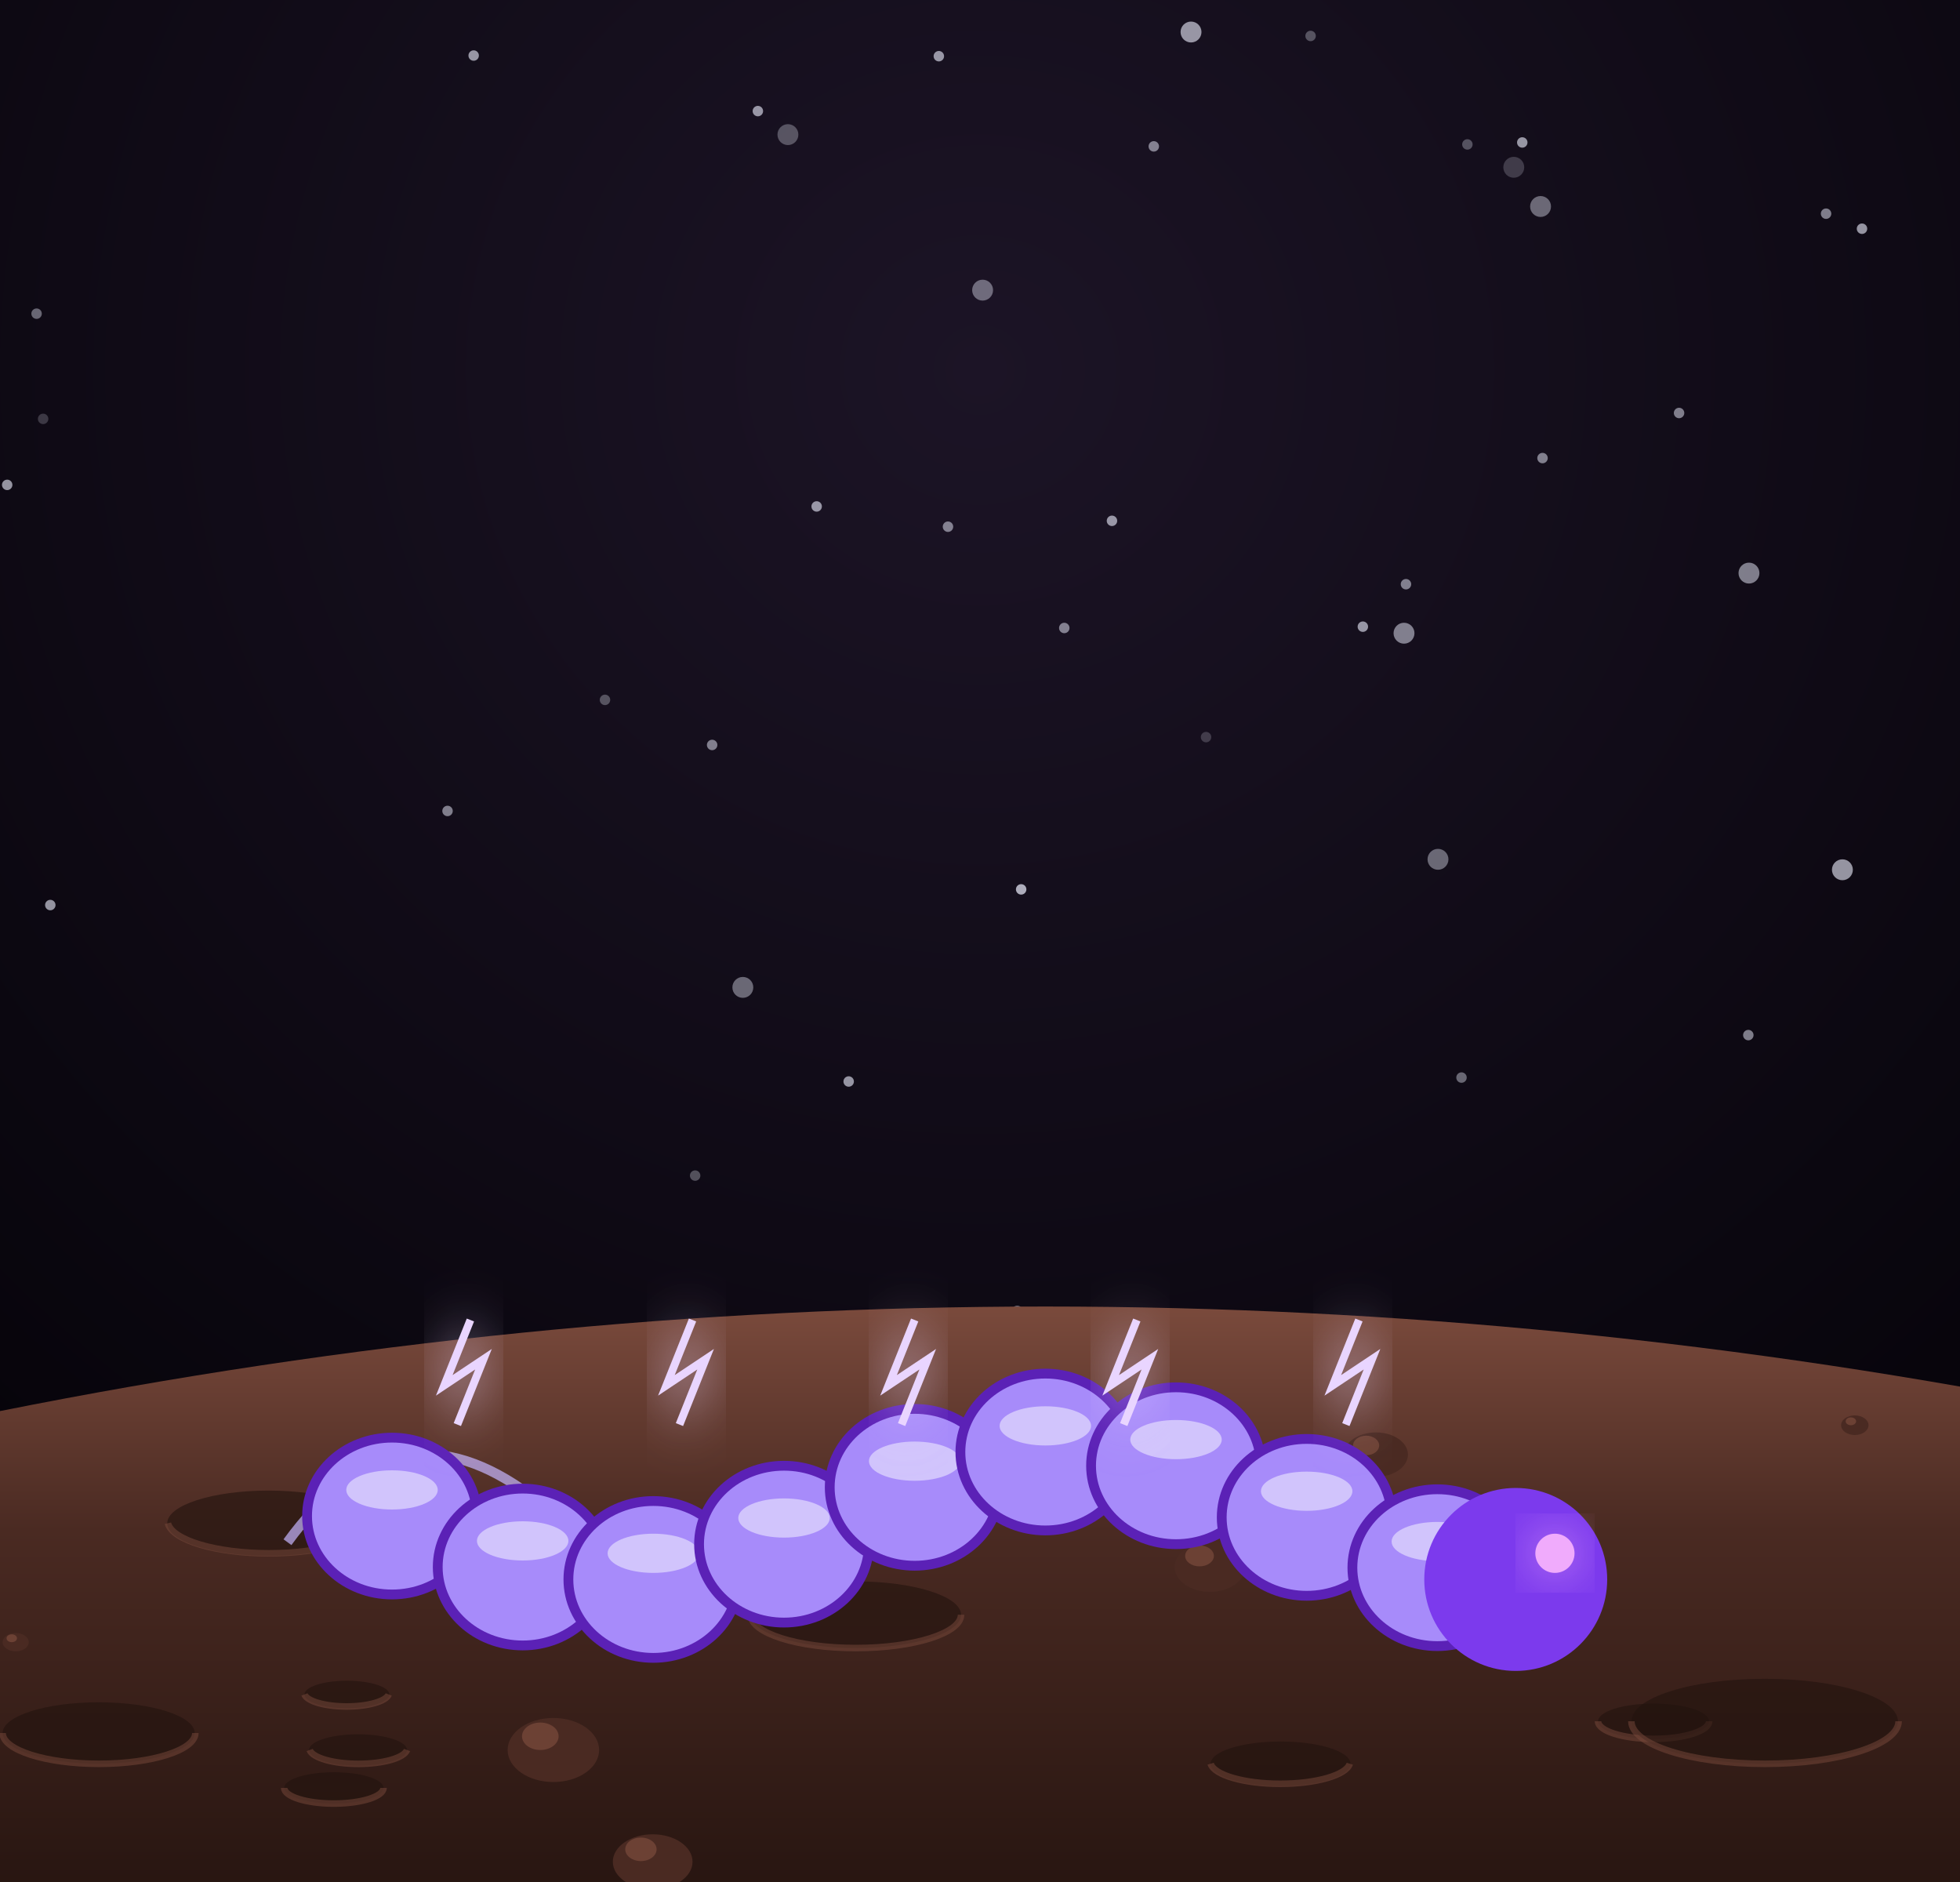
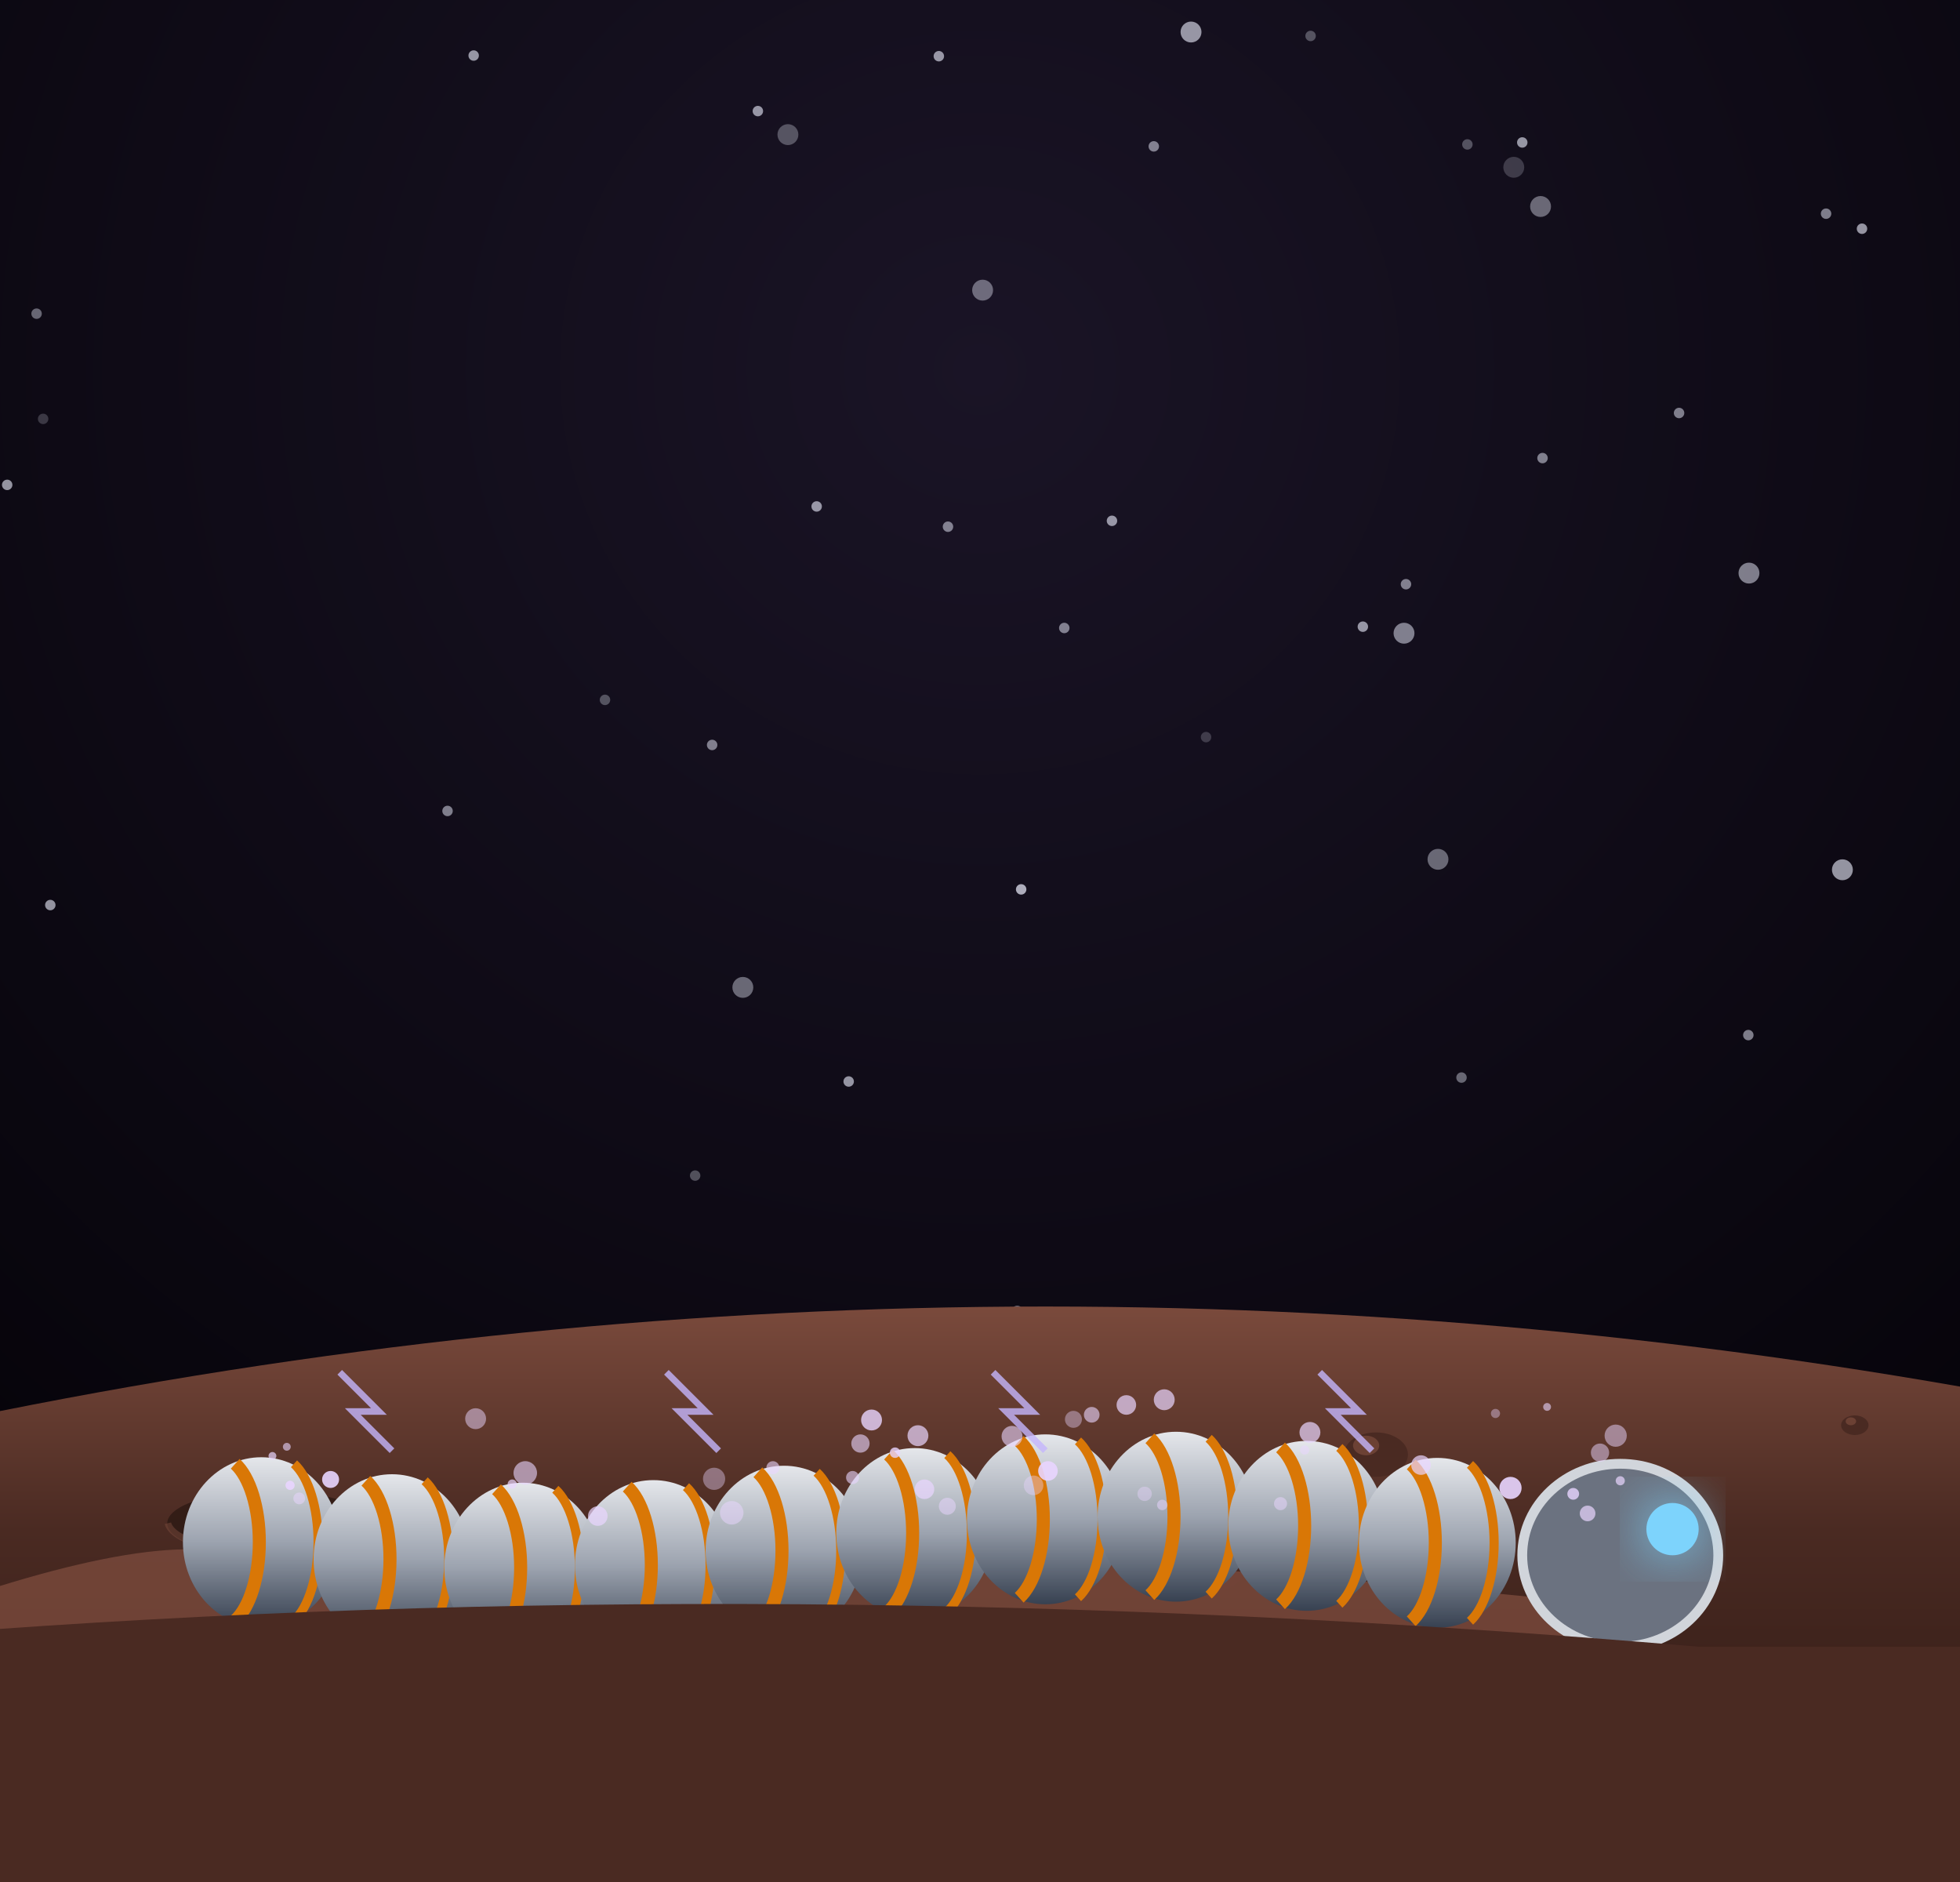
<svg xmlns="http://www.w3.org/2000/svg" viewBox="0 0 300 288" width="300" height="288">
  <defs>
    <filter id="glow" x="-50%" y="-50%" width="200%" height="200%">
      <feGaussianBlur stdDeviation="4" result="b" />
      <feMerge>
        <feMergeNode in="b" />
        <feMergeNode in="SourceGraphic" />
      </feMerge>
    </filter>
    <filter id="soft" x="-50%" y="-50%" width="200%" height="200%">
      <feGaussianBlur stdDeviation="9" />
    </filter>
    <radialGradient id="bg" cx="50%" cy="20%" r="85%">
-       <stop offset="0%" stop-color="#1c1426" />
+       <stop offset="0%" stop-color="#1a1426" />
      <stop offset="100%" stop-color="#040207" />
    </radialGradient>
+     <linearGradient id="seg" x1="0" y1="0" x2="0" y2="1">
+       <stop offset="0" stop-color="#e5e7eb" stop-opacity="1" />
+       <stop offset="0.5" stop-color="#9ca3af" stop-opacity="1" />
+       <stop offset="1" stop-color="#374151" stop-opacity="1" />
+     </linearGradient>
    <linearGradient id="shHull" x1="0" y1="0" x2="1" y2="0">
      <stop offset="0" stop-color="#e3e7ee" stop-opacity="1" />
      <stop offset="0.45" stop-color="#9aa3b2" stop-opacity="1" />
      <stop offset="1" stop-color="#3b424f" stop-opacity="1" />
    </linearGradient>
    <radialGradient id="shTank" cx="35%" cy="35%" r="70%">
      <stop offset="0" stop-color="#f4f6fa" stop-opacity="1" />
      <stop offset="0.55" stop-color="#a7b0be" stop-opacity="1" />
      <stop offset="1" stop-color="#4b5260" stop-opacity="1" />
    </radialGradient>
    <linearGradient id="shRad" x1="0" y1="0" x2="0" y2="1">
      <stop offset="0" stop-color="#3a4252" stop-opacity="1" />
      <stop offset="1" stop-color="#262c38" stop-opacity="1" />
    </linearGradient>
    <linearGradient id="shPv" x1="0" y1="0" x2="0" y2="1">
      <stop offset="0" stop-color="#1e3a8a" stop-opacity="1" />
      <stop offset="1" stop-color="#172554" stop-opacity="1" />
    </linearGradient>
  </defs>
  <rect width="300" height="288" fill="url(#bg)" />
  <circle cx="155.7" cy="200.6" r="0.8" fill="#eef0ff" opacity="0.4" />
  <circle cx="220.3" cy="207.2" r="0.8" fill="#eef0ff" opacity="0.4" />
  <circle cx="120.6" cy="20.6" r="1.6" fill="#eef0ff" opacity="0.3" />
  <circle cx="208.6" cy="95.9" r="0.8" fill="#eef0ff" opacity="0.6" />
  <circle cx="125" cy="77.5" r="0.8" fill="#eef0ff" opacity="0.6" />
  <circle cx="66.1" cy="207.3" r="0.8" fill="#eef0ff" opacity="0.2" />
  <circle cx="150.4" cy="44.4" r="1.6" fill="#eef0ff" opacity="0.4" />
  <circle cx="285.3" cy="257.2" r="0.8" fill="#eef0ff" opacity="0.6" />
  <circle cx="233.8" cy="287.4" r="0.8" fill="#eef0ff" opacity="0.3" />
  <circle cx="181" cy="238.3" r="0.8" fill="#eef0ff" opacity="0.7" />
  <circle cx="1.1" cy="74.2" r="0.8" fill="#eef0ff" opacity="0.6" />
  <circle cx="223.7" cy="164.9" r="0.8" fill="#eef0ff" opacity="0.4" />
  <circle cx="200.6" cy="5.5" r="0.8" fill="#eef0ff" opacity="0.3" />
  <circle cx="72.5" cy="8.5" r="0.8" fill="#eef0ff" opacity="0.6" />
  <circle cx="235.8" cy="31.6" r="1.6" fill="#eef0ff" opacity="0.4" />
  <circle cx="109" cy="114" r="0.8" fill="#eef0ff" opacity="0.5" />
  <circle cx="99.5" cy="252.2" r="0.8" fill="#eef0ff" opacity="0.3" />
  <circle cx="170.2" cy="79.7" r="0.8" fill="#eef0ff" opacity="0.6" />
  <circle cx="106.4" cy="179.9" r="0.8" fill="#eef0ff" opacity="0.3" />
  <circle cx="282" cy="133.1" r="1.6" fill="#eef0ff" opacity="0.6" />
  <circle cx="226.8" cy="213.2" r="0.8" fill="#eef0ff" opacity="0.3" />
  <circle cx="92.6" cy="107.1" r="0.8" fill="#eef0ff" opacity="0.3" />
  <circle cx="220.1" cy="131.5" r="1.6" fill="#eef0ff" opacity="0.4" />
  <circle cx="5.6" cy="48" r="0.8" fill="#eef0ff" opacity="0.4" />
  <circle cx="267.7" cy="87.7" r="1.6" fill="#eef0ff" opacity="0.5" />
  <circle cx="113.7" cy="151.1" r="1.6" fill="#eef0ff" opacity="0.4" />
  <circle cx="6.6" cy="64.1" r="0.8" fill="#eef0ff" opacity="0.2" />
  <circle cx="231.7" cy="25.6" r="1.6" fill="#eef0ff" opacity="0.2" />
  <circle cx="162.9" cy="96.1" r="0.8" fill="#eef0ff" opacity="0.5" />
  <circle cx="129.9" cy="165.5" r="0.8" fill="#eef0ff" opacity="0.6" />
  <circle cx="184.6" cy="112.8" r="0.8" fill="#eef0ff" opacity="0.2" />
  <circle cx="267.6" cy="158.4" r="0.8" fill="#eef0ff" opacity="0.5" />
  <circle cx="275.4" cy="256.3" r="0.8" fill="#eef0ff" opacity="0.3" />
  <circle cx="26.3" cy="253.3" r="0.8" fill="#eef0ff" opacity="0.4" />
  <circle cx="27.9" cy="242.1" r="1.6" fill="#eef0ff" opacity="0.3" />
  <circle cx="43.1" cy="240.4" r="0.8" fill="#eef0ff" opacity="0.7" />
  <circle cx="257" cy="63.2" r="0.8" fill="#eef0ff" opacity="0.5" />
  <circle cx="243.8" cy="251.1" r="0.8" fill="#eef0ff" opacity="0.2" />
  <circle cx="233" cy="21.8" r="0.8" fill="#eef0ff" opacity="0.6" />
  <circle cx="176.6" cy="22.4" r="0.8" fill="#eef0ff" opacity="0.5" />
  <circle cx="215.2" cy="89.4" r="0.8" fill="#eef0ff" opacity="0.5" />
  <circle cx="145.1" cy="80.6" r="0.8" fill="#eef0ff" opacity="0.5" />
  <circle cx="285" cy="35" r="0.8" fill="#eef0ff" opacity="0.6" />
  <circle cx="142.1" cy="237.1" r="0.8" fill="#eef0ff" opacity="0.6" />
  <circle cx="279.5" cy="32.7" r="0.8" fill="#eef0ff" opacity="0.5" />
  <circle cx="182.3" cy="4.9" r="1.6" fill="#eef0ff" opacity="0.6" />
  <circle cx="224.6" cy="22.1" r="0.8" fill="#eef0ff" opacity="0.3" />
  <circle cx="236.1" cy="70.1" r="0.8" fill="#eef0ff" opacity="0.5" />
  <circle cx="68.5" cy="124.1" r="0.8" fill="#eef0ff" opacity="0.5" />
  <circle cx="62.7" cy="212.4" r="0.8" fill="#eef0ff" opacity="0.3" />
  <circle cx="214.9" cy="96.9" r="1.6" fill="#eef0ff" opacity="0.5" />
  <circle cx="143.7" cy="8.6" r="0.8" fill="#eef0ff" opacity="0.6" />
  <circle cx="156.3" cy="136.1" r="0.8" fill="#eef0ff" opacity="0.7" />
  <circle cx="116" cy="17" r="0.8" fill="#eef0ff" opacity="0.6" />
  <circle cx="7.7" cy="138.5" r="0.8" fill="#eef0ff" opacity="0.6" />
  <defs>
    <linearGradient id="gr" x1="0" y1="0" x2="0" y2="1">
      <stop offset="0" stop-color="#7a4a3c" stop-opacity="1" />
      <stop offset="0.35" stop-color="#4a2a22" stop-opacity="1" />
      <stop offset="1" stop-color="#22120e" stop-opacity="1" />
    </linearGradient>
  </defs>
  <path d="M-10,218 Q150,184 310,214 L310,298 L-10,298 Z" fill="url(#gr)" />
  <ellipse cx="54.8" cy="267.8" rx="7.5" ry="2.4" fill="#22120e" opacity="0.6" />
  <path d="M47.4,267.8 A7.5,2.4 0 0 0 62.3,267.8" stroke="#7a4a3c" stroke-width="1" fill="none" opacity="0.5" />
  <ellipse cx="196" cy="269.9" rx="10.7" ry="3.4" fill="#22120e" opacity="0.6" />
  <path d="M185.3,269.9 A10.7,3.4 0 0 0 206.6,269.9" stroke="#7a4a3c" stroke-width="1" fill="none" opacity="0.5" />
  <ellipse cx="253.1" cy="263.4" rx="8.5" ry="2.7" fill="#22120e" opacity="0.6" />
  <path d="M244.6,263.4 A8.5,2.7 0 0 0 261.6,263.4" stroke="#7a4a3c" stroke-width="1" fill="none" opacity="0.5" />
  <ellipse cx="51.1" cy="273.6" rx="7.6" ry="2.4" fill="#22120e" opacity="0.6" />
  <path d="M43.5,273.6 A7.6,2.4 0 0 0 58.7,273.6" stroke="#7a4a3c" stroke-width="1" fill="none" opacity="0.5" />
  <ellipse cx="15.1" cy="265.2" rx="14.7" ry="4.7" fill="#22120e" opacity="0.6" />
  <path d="M0.4,265.2 A14.7,4.7 0 0 0 29.9,265.2" stroke="#7a4a3c" stroke-width="1" fill="none" opacity="0.5" />
  <ellipse cx="270.1" cy="263.4" rx="20.4" ry="6.5" fill="#22120e" opacity="0.6" />
  <path d="M249.7,263.4 A20.4,6.5 0 0 0 290.6,263.4" stroke="#7a4a3c" stroke-width="1" fill="none" opacity="0.5" />
  <ellipse cx="41.1" cy="233.1" rx="15.5" ry="5" fill="#22120e" opacity="0.6" />
  <path d="M25.7,233.1 A15.5,5 0 0 0 56.6,233.1" stroke="#7a4a3c" stroke-width="1" fill="none" opacity="0.5" />
  <ellipse cx="53.1" cy="259.3" rx="6.5" ry="2.1" fill="#22120e" opacity="0.6" />
  <path d="M46.6,259.3 A6.5,2.1 0 0 0 59.5,259.3" stroke="#7a4a3c" stroke-width="1" fill="none" opacity="0.5" />
  <ellipse cx="131" cy="247.1" rx="16.1" ry="5.1" fill="#22120e" opacity="0.6" />
  <path d="M114.9,247.1 A16.1,5.1 0 0 0 147.1,247.1" stroke="#7a4a3c" stroke-width="1" fill="none" opacity="0.5" />
  <ellipse cx="99.9" cy="284.9" rx="6.1" ry="4.2" fill="#4a2a22" />
  <ellipse cx="98.1" cy="283" rx="2.4" ry="1.8" fill="#7a4a3c" opacity="0.7" />
  <ellipse cx="84.7" cy="267.8" rx="7" ry="4.9" fill="#4a2a22" />
  <ellipse cx="82.7" cy="265.7" rx="2.8" ry="2.1" fill="#7a4a3c" opacity="0.7" />
  <ellipse cx="210.6" cy="222.6" rx="4.9" ry="3.4" fill="#4a2a22" />
  <ellipse cx="209.1" cy="221.2" rx="2" ry="1.5" fill="#7a4a3c" opacity="0.7" />
  <ellipse cx="2.4" cy="251.3" rx="2" ry="1.4" fill="#4a2a22" />
  <ellipse cx="1.8" cy="250.7" rx="0.8" ry="0.6" fill="#7a4a3c" opacity="0.7" />
  <ellipse cx="185.2" cy="239.8" rx="5.4" ry="3.8" fill="#4a2a22" />
  <ellipse cx="183.6" cy="238.1" rx="2.2" ry="1.6" fill="#7a4a3c" opacity="0.7" />
  <ellipse cx="283.9" cy="218.1" rx="2.1" ry="1.5" fill="#4a2a22" />
  <ellipse cx="283.3" cy="217.5" rx="0.8" ry="0.6" fill="#7a4a3c" opacity="0.7" />
-   <path d="M44,236 Q60,214 80,228" stroke="#c4b5fd" stroke-width="1.5" fill="none" opacity="0.7" />
-   <ellipse cx="60" cy="232" rx="13" ry="12" fill="#a78bfa" stroke="#5b21b6" stroke-width="1.5" />
-   <ellipse cx="60" cy="228" rx="7" ry="3" fill="#ede9fe" opacity="0.6" />
-   <ellipse cx="80" cy="239.8" rx="13" ry="12" fill="#a78bfa" stroke="#5b21b6" stroke-width="1.5" />
-   <ellipse cx="80" cy="235.8" rx="7" ry="3" fill="#ede9fe" opacity="0.6" />
-   <ellipse cx="100" cy="241.7" rx="13" ry="12" fill="#a78bfa" stroke="#5b21b6" stroke-width="1.5" />
-   <ellipse cx="100" cy="237.7" rx="7" ry="3" fill="#ede9fe" opacity="0.6" />
-   <ellipse cx="120" cy="236.3" rx="13" ry="12" fill="#a78bfa" stroke="#5b21b6" stroke-width="1.5" />
-   <ellipse cx="120" cy="232.3" rx="7" ry="3" fill="#ede9fe" opacity="0.6" />
-   <ellipse cx="140" cy="227.6" rx="13" ry="12" fill="#a78bfa" stroke="#5b21b6" stroke-width="1.5" />
-   <ellipse cx="140" cy="223.6" rx="7" ry="3" fill="#ede9fe" opacity="0.6" />
-   <ellipse cx="160" cy="222.2" rx="13" ry="12" fill="#a78bfa" stroke="#5b21b6" stroke-width="1.5" />
-   <ellipse cx="160" cy="218.2" rx="7" ry="3" fill="#ede9fe" opacity="0.6" />
-   <ellipse cx="180" cy="224.3" rx="13" ry="12" fill="#a78bfa" stroke="#5b21b6" stroke-width="1.5" />
-   <ellipse cx="180" cy="220.3" rx="7" ry="3" fill="#ede9fe" opacity="0.6" />
-   <ellipse cx="200" cy="232.2" rx="13" ry="12" fill="#a78bfa" stroke="#5b21b6" stroke-width="1.5" />
-   <ellipse cx="200" cy="228.2" rx="7" ry="3" fill="#ede9fe" opacity="0.6" />
-   <ellipse cx="220" cy="239.9" rx="13" ry="12" fill="#a78bfa" stroke="#5b21b6" stroke-width="1.5" />
-   <ellipse cx="220" cy="235.9" rx="7" ry="3" fill="#ede9fe" opacity="0.6" />
-   <circle cx="232" cy="241.7" r="14" fill="#7c3aed" />
-   <circle cx="238" cy="237.7" r="3" fill="#f0abfc" filter="url(#glow)" />
-   <path d="M70,218 l4,-10 l-6,4 l4,-10" stroke="#e9d5ff" stroke-width="1.2" fill="none" filter="url(#glow)" />
-   <path d="M104,218 l4,-10 l-6,4 l4,-10" stroke="#e9d5ff" stroke-width="1.2" fill="none" filter="url(#glow)" />
-   <path d="M138,218 l4,-10 l-6,4 l4,-10" stroke="#e9d5ff" stroke-width="1.2" fill="none" filter="url(#glow)" />
-   <path d="M172,218 l4,-10 l-6,4 l4,-10" stroke="#e9d5ff" stroke-width="1.2" fill="none" filter="url(#glow)" />
-   <path d="M206,218 l4,-10 l-6,4 l4,-10" stroke="#e9d5ff" stroke-width="1.2" fill="none" filter="url(#glow)" />
+   <path d="M-10,246 Q30,232 40,240 Q120,232 250,246 L250,252 L-10,252 Z" fill="#7a4a3c" opacity="0.8" />
+   <ellipse cx="40" cy="236" rx="12" ry="13" fill="url(#seg)" />
+   <path d="M36,224 A6,13 0 0 1 36,248" stroke="#d97706" stroke-width="2" fill="none" />
+   <path d="M45,224 A6,13 0 0 1 45,248" stroke="#d97706" stroke-width="1.4" fill="none" />
+   <ellipse cx="60" cy="238.6" rx="12" ry="13" fill="url(#seg)" />
+   <path d="M56,226.6 A6,13 0 0 1 56,250.6" stroke="#d97706" stroke-width="2" fill="none" />
+   <path d="M65,226.6 A6,13 0 0 1 65,250.6" stroke="#d97706" stroke-width="1.4" fill="none" />
+   <ellipse cx="80" cy="239.9" rx="12" ry="13" fill="url(#seg)" />
+   <path d="M76,227.9 A6,13 0 0 1 76,251.9" stroke="#d97706" stroke-width="2" fill="none" />
+   <path d="M85,227.9 A6,13 0 0 1 85,251.9" stroke="#d97706" stroke-width="1.4" fill="none" />
+   <ellipse cx="100" cy="239.5" rx="12" ry="13" fill="url(#seg)" />
+   <path d="M96,227.5 A6,13 0 0 1 96,251.5" stroke="#d97706" stroke-width="2" fill="none" />
+   <path d="M105,227.5 A6,13 0 0 1 105,251.5" stroke="#d97706" stroke-width="1.4" fill="none" />
+   <ellipse cx="120" cy="237.3" rx="12" ry="13" fill="url(#seg)" />
+   <path d="M116,225.3 A6,13 0 0 1 116,249.3" stroke="#d97706" stroke-width="2" fill="none" />
+   <path d="M125,225.3 A6,13 0 0 1 125,249.3" stroke="#d97706" stroke-width="1.4" fill="none" />
+   <ellipse cx="140" cy="234.6" rx="12" ry="13" fill="url(#seg)" />
+   <path d="M136,222.6 A6,13 0 0 1 136,246.6" stroke="#d97706" stroke-width="2" fill="none" />
+   <path d="M145,222.6 A6,13 0 0 1 145,246.6" stroke="#d97706" stroke-width="1.4" fill="none" />
+   <ellipse cx="160" cy="232.5" rx="12" ry="13" fill="url(#seg)" />
+   <path d="M156,220.5 A6,13 0 0 1 156,244.5" stroke="#d97706" stroke-width="2" fill="none" />
+   <path d="M165,220.5 A6,13 0 0 1 165,244.5" stroke="#d97706" stroke-width="1.4" fill="none" />
+   <ellipse cx="180" cy="232.1" rx="12" ry="13" fill="url(#seg)" />
+   <path d="M176,220.1 A6,13 0 0 1 176,244.1" stroke="#d97706" stroke-width="2" fill="none" />
+   <path d="M185,220.1 A6,13 0 0 1 185,244.1" stroke="#d97706" stroke-width="1.4" fill="none" />
+   <ellipse cx="200" cy="233.5" rx="12" ry="13" fill="url(#seg)" />
+   <path d="M196,221.5 A6,13 0 0 1 196,245.5" stroke="#d97706" stroke-width="2" fill="none" />
+   <path d="M205,221.5 A6,13 0 0 1 205,245.5" stroke="#d97706" stroke-width="1.4" fill="none" />
+   <ellipse cx="220" cy="236.1" rx="12" ry="13" fill="url(#seg)" />
+   <path d="M216,224.1 A6,13 0 0 1 216,248.1" stroke="#d97706" stroke-width="2" fill="none" />
+   <path d="M225,224.1 A6,13 0 0 1 225,248.1" stroke="#d97706" stroke-width="1.4" fill="none" />
+   <ellipse cx="248" cy="238" rx="15" ry="14" fill="#6b7280" stroke="#d1d5db" stroke-width="1.5" />
+   <circle cx="256" cy="234" r="4" fill="#7dd3fc" filter="url(#glow)" />
+   <circle cx="78.4" cy="227.1" r="0.7" fill="#e9d5ff" opacity="0.7" />
+   <circle cx="200.5" cy="219.2" r="1.6" fill="#e9d5ff" opacity="0.7" />
+   <circle cx="72.8" cy="217.1" r="1.6" fill="#e9d5ff" opacity="0.5" />
+   <circle cx="50.6" cy="226.4" r="1.3" fill="#e9d5ff" opacity="0.9" />
+   <circle cx="177.9" cy="230.3" r="0.8" fill="#e9d5ff" opacity="0.5" />
+   <circle cx="164.3" cy="217.2" r="1.3" fill="#e9d5ff" opacity="0.4" />
+   <circle cx="131.7" cy="220.9" r="1.4" fill="#e9d5ff" opacity="0.6" />
+   <circle cx="240.8" cy="228.6" r="0.9" fill="#e9d5ff" opacity="0.8" />
+   <circle cx="248" cy="226.6" r="0.7" fill="#e9d5ff" opacity="0.7" />
+   <circle cx="41.7" cy="222.8" r="0.6" fill="#e9d5ff" opacity="0.7" />
+   <circle cx="109.3" cy="226.3" r="1.7" fill="#e9d5ff" opacity="0.4" />
+   <circle cx="43.9" cy="221.4" r="0.6" fill="#e9d5ff" opacity="0.6" />
+   <circle cx="130.5" cy="226.1" r="1" fill="#e9d5ff" opacity="0.6" />
+   <circle cx="133.4" cy="217.3" r="1.6" fill="#e9d5ff" opacity="0.8" />
+   <circle cx="112" cy="231.5" r="1.8" fill="#e9d5ff" opacity="0.5" />
+   <circle cx="118.3" cy="224.6" r="1" fill="#e9d5ff" opacity="0.6" />
+   <circle cx="243" cy="231.6" r="1.2" fill="#e9d5ff" opacity="0.7" />
+   <circle cx="172.4" cy="215" r="1.5" fill="#e9d5ff" opacity="0.7" />
+   <circle cx="145" cy="230.5" r="1.3" fill="#e9d5ff" opacity="0.5" />
+   <circle cx="158.2" cy="227.3" r="1.5" fill="#e9d5ff" opacity="0.4" />
+   <circle cx="154.9" cy="219.8" r="1.6" fill="#e9d5ff" opacity="0.6" />
+   <circle cx="140.5" cy="219.7" r="1.6" fill="#e9d5ff" opacity="0.7" />
+   <circle cx="228.9" cy="216.3" r="0.7" fill="#e9d5ff" opacity="0.4" />
+   <circle cx="199.7" cy="221.9" r="0.7" fill="#e9d5ff" opacity="0.5" />
+   <circle cx="244.9" cy="222.3" r="1.4" fill="#e9d5ff" opacity="0.5" />
+   <circle cx="175.2" cy="228.6" r="1.1" fill="#e9d5ff" opacity="0.4" />
+   <circle cx="236.8" cy="215.3" r="0.6" fill="#e9d5ff" opacity="0.6" />
+   <circle cx="178.2" cy="214.2" r="1.6" fill="#e9d5ff" opacity="0.7" />
+   <circle cx="137" cy="222.3" r="0.8" fill="#e9d5ff" opacity="0.8" />
+   <circle cx="196" cy="230.1" r="1" fill="#e9d5ff" opacity="0.5" />
+   <circle cx="80.4" cy="225.4" r="1.8" fill="#e9d5ff" opacity="0.6" />
+   <circle cx="44.4" cy="227.3" r="0.7" fill="#e9d5ff" opacity="0.9" />
+   <circle cx="217.5" cy="224.2" r="1.5" fill="#e9d5ff" opacity="0.7" />
+   <circle cx="91.5" cy="232" r="1.5" fill="#e9d5ff" opacity="0.7" />
+   <circle cx="247.3" cy="219.7" r="1.7" fill="#e9d5ff" opacity="0.5" />
+   <circle cx="231.2" cy="227.7" r="1.7" fill="#e9d5ff" opacity="0.9" />
+   <circle cx="141.5" cy="227.9" r="1.5" fill="#e9d5ff" opacity="0.7" />
+   <circle cx="45.8" cy="229.3" r="0.9" fill="#e9d5ff" opacity="0.5" />
+   <circle cx="167.1" cy="216.5" r="1.2" fill="#e9d5ff" opacity="0.6" />
+   <circle cx="160.4" cy="225.1" r="1.5" fill="#e9d5ff" opacity="0.9" />
+   <path d="M60,222 l-6,-6 l4,0 l-6,-6" stroke="#c4b5fd" stroke-width="1" fill="none" opacity="0.8" />
+   <path d="M110,222 l-6,-6 l4,0 l-6,-6" stroke="#c4b5fd" stroke-width="1" fill="none" opacity="0.8" />
+   <path d="M160,222 l-6,-6 l4,0 l-6,-6" stroke="#c4b5fd" stroke-width="1" fill="none" opacity="0.8" />
+   <path d="M210,222 l-6,-6 l4,0 l-6,-6" stroke="#c4b5fd" stroke-width="1" fill="none" opacity="0.8" />
+   <path d="M-10,250 Q120,240 260,252 L300,252 L300,293 L-10,293 Z" fill="#4a2a22" />
</svg>
